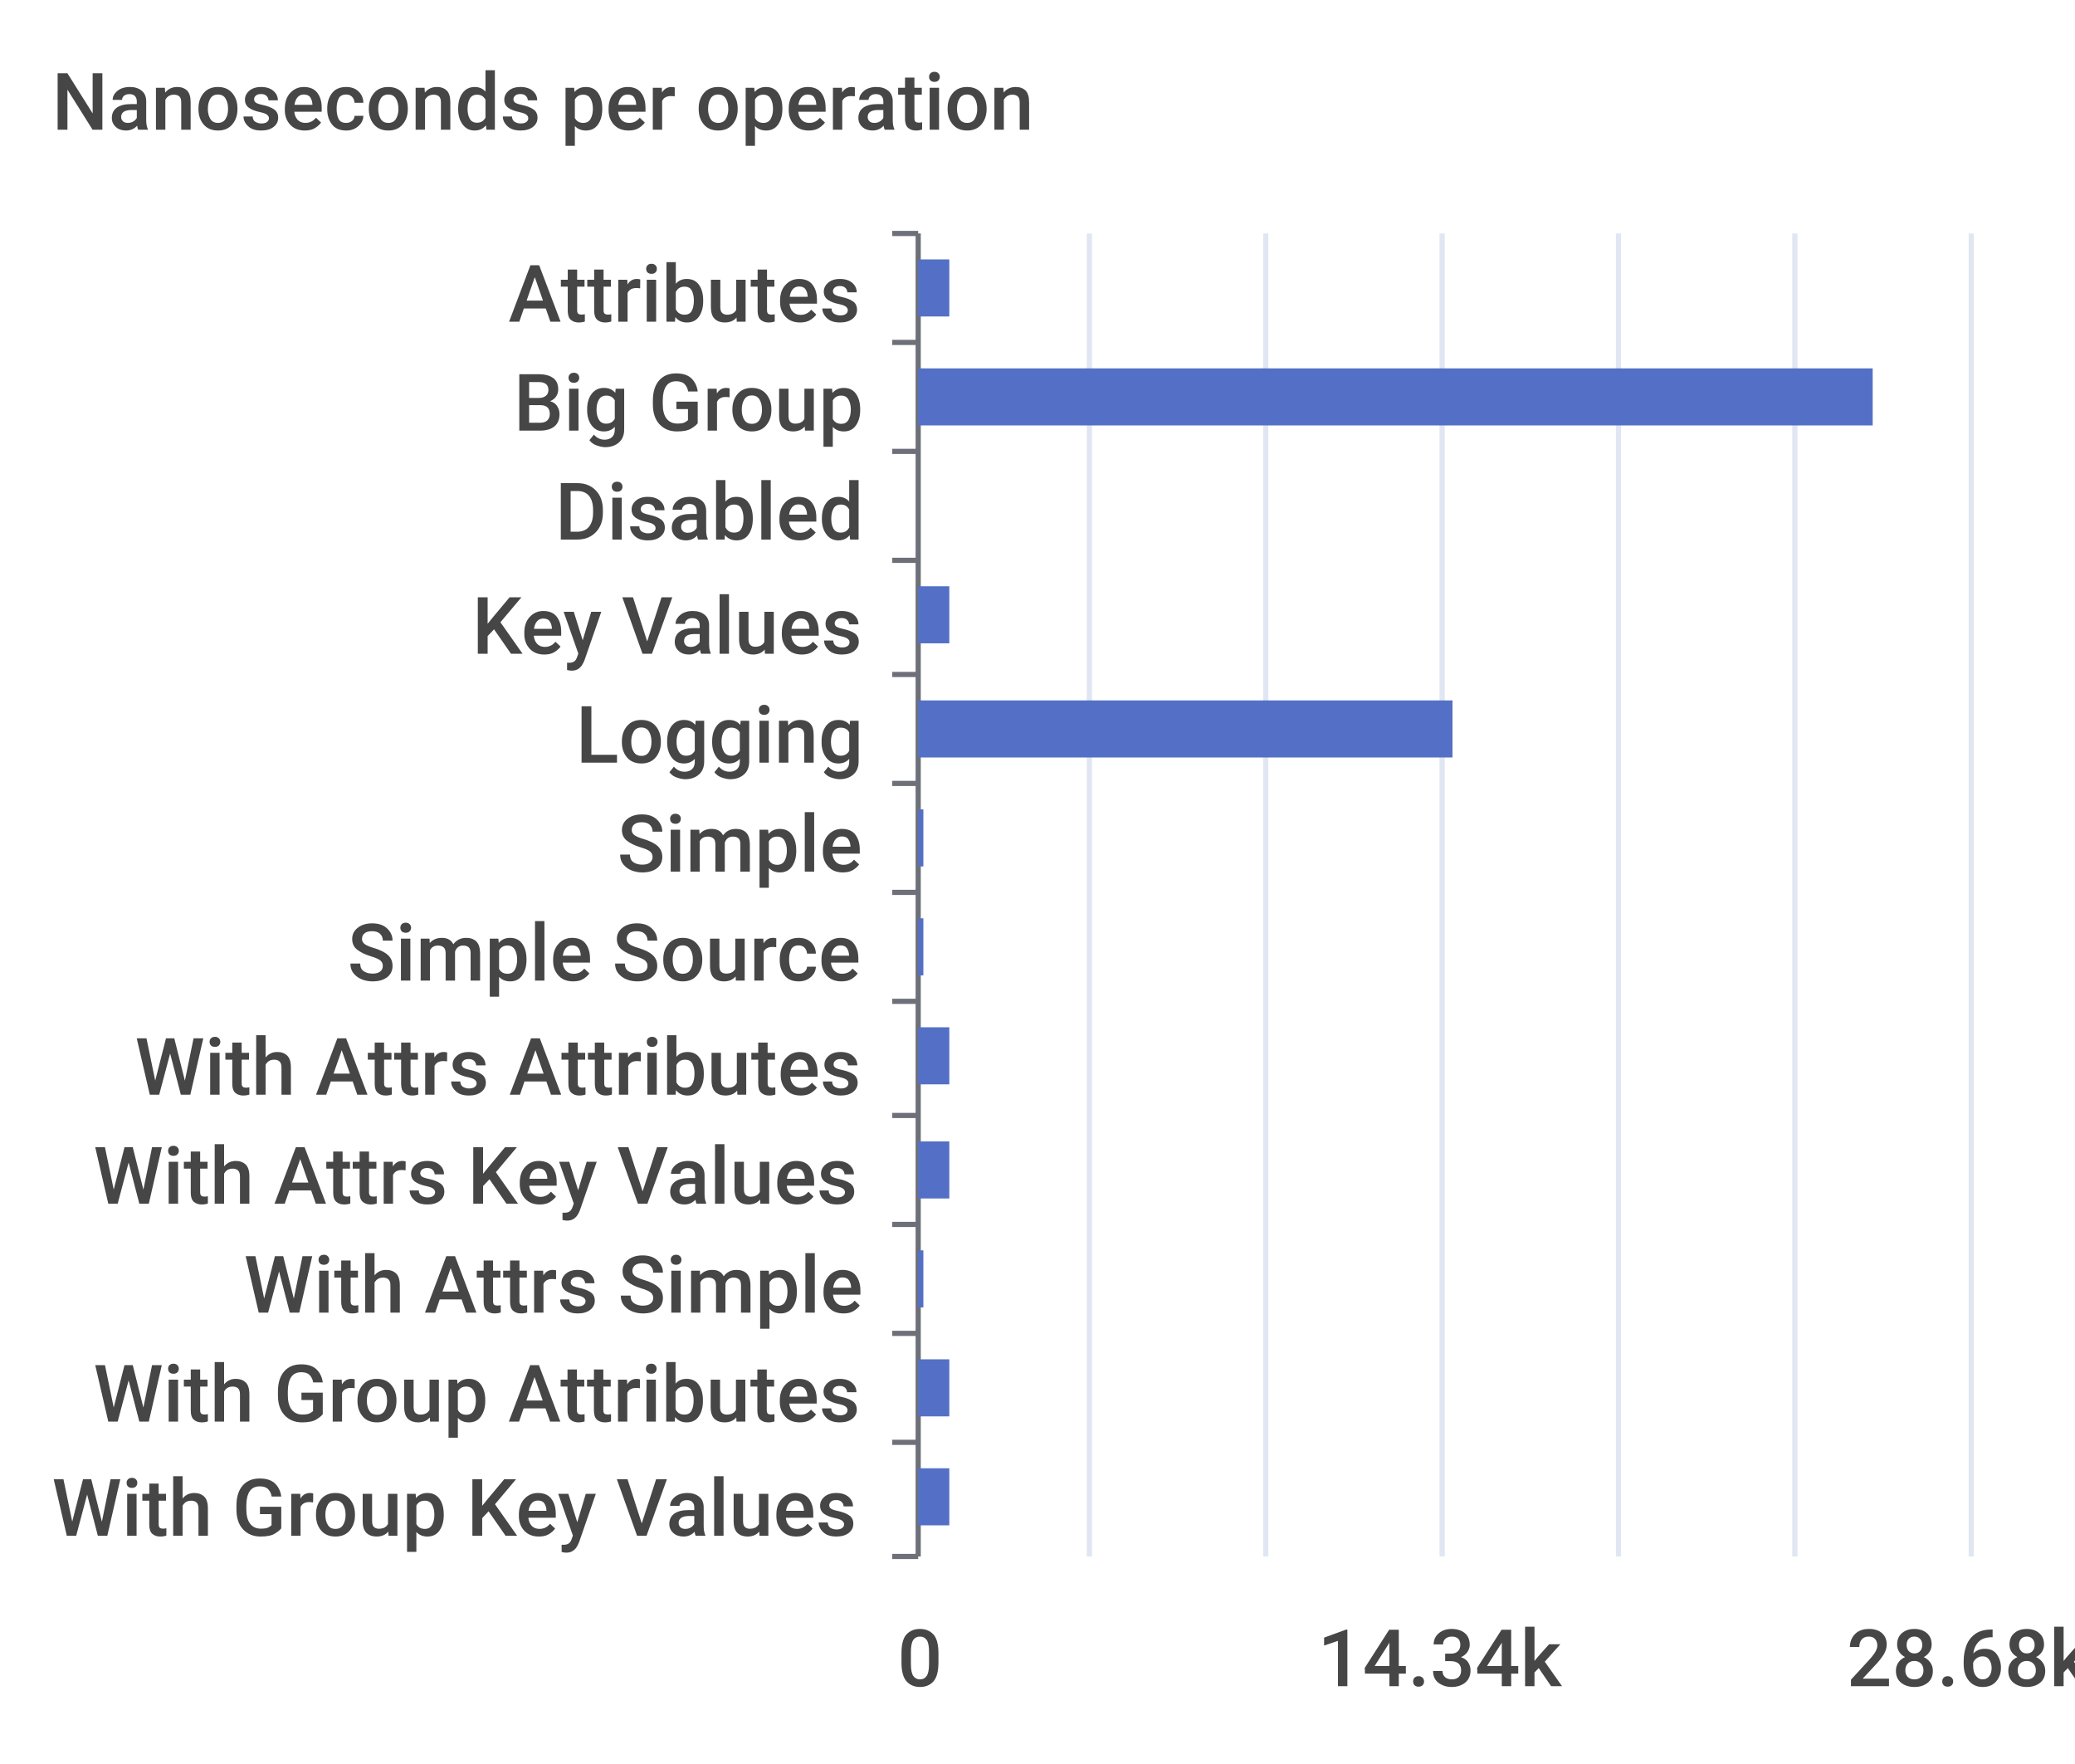
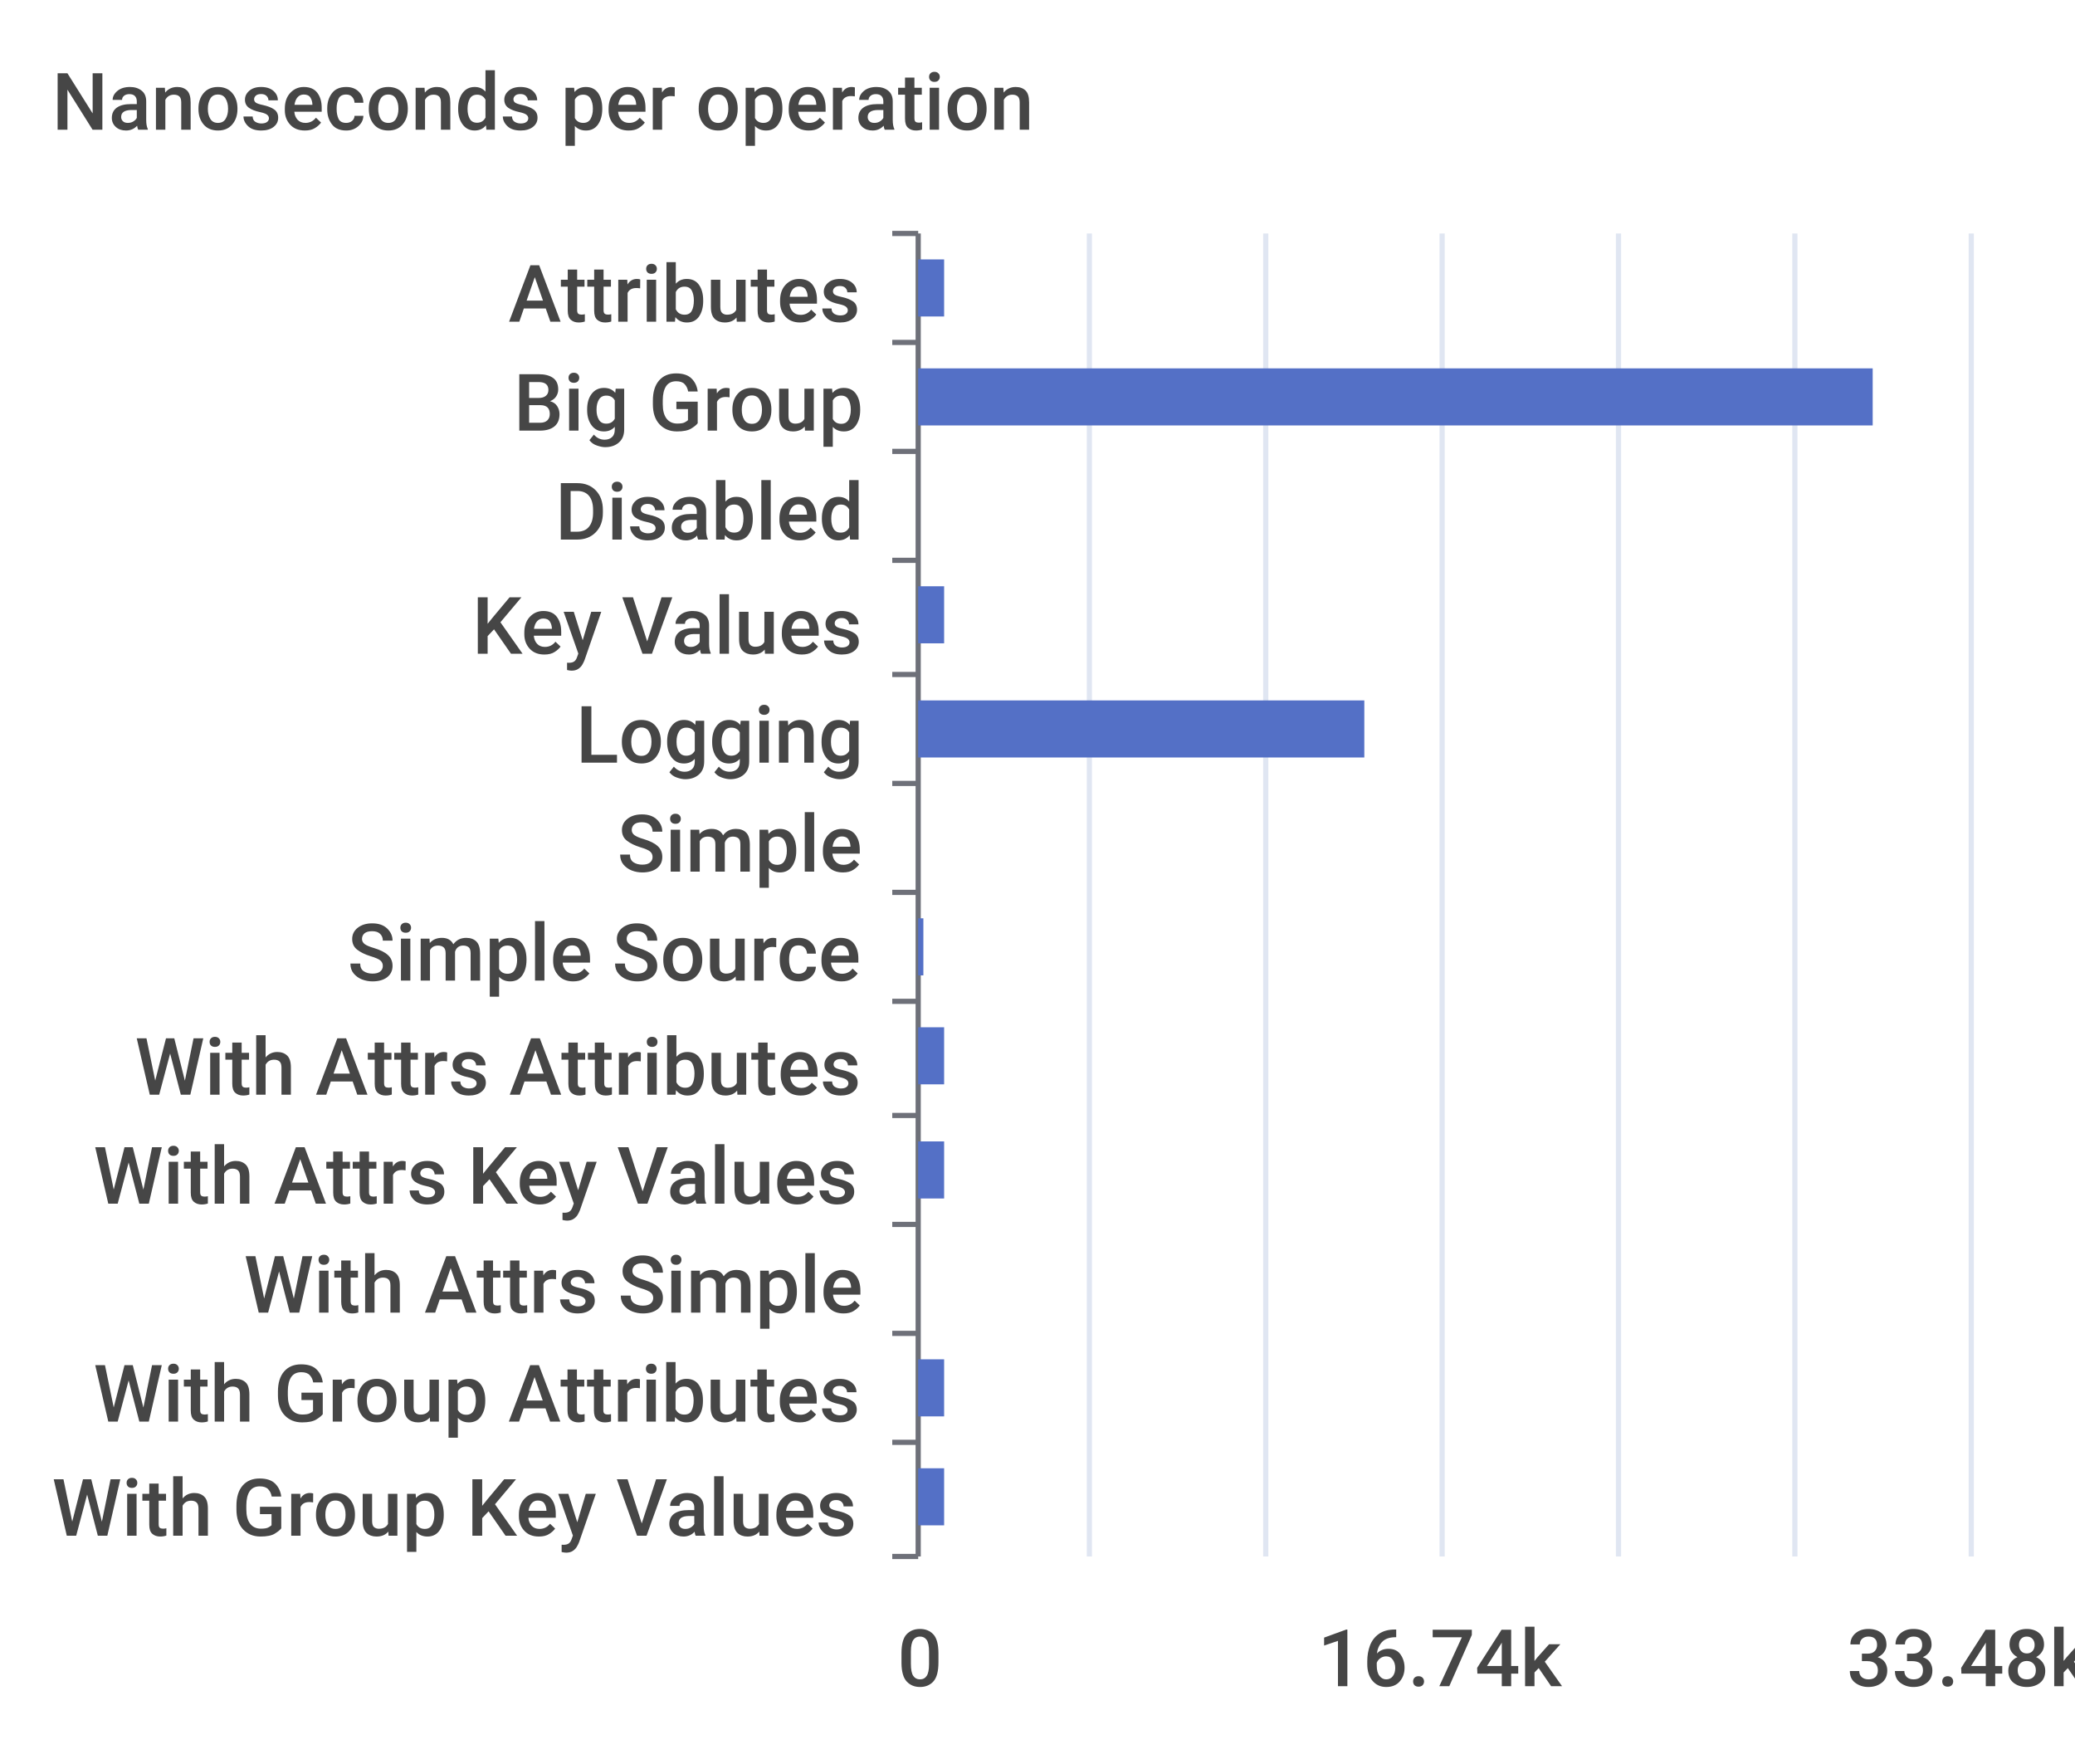
<svg xmlns="http://www.w3.org/2000/svg" width="400" height="340">\n<path d="M 0 0 L 400 0 L 400 340 L 0 340 L 0 0" style="stroke-width:0;stroke:none;fill:rgba(255,255,255,1.0)" />
  <text x="10" y="25" style="stroke-width:0;stroke:none;fill:rgba(70,70,70,1.0);font-size:15.3px;font-family:'Roboto Medium',sans-serif">Nanoseconds per operation</text>
  <path d="M 172 45 L 177 45" style="stroke-width:1;stroke:rgba(110,112,121,1.0);fill:none" />
  <path d="M 172 66 L 177 66" style="stroke-width:1;stroke:rgba(110,112,121,1.0);fill:none" />
  <path d="M 172 87 L 177 87" style="stroke-width:1;stroke:rgba(110,112,121,1.0);fill:none" />
  <path d="M 172 108 L 177 108" style="stroke-width:1;stroke:rgba(110,112,121,1.0);fill:none" />
  <path d="M 172 130 L 177 130" style="stroke-width:1;stroke:rgba(110,112,121,1.0);fill:none" />
  <path d="M 172 151 L 177 151" style="stroke-width:1;stroke:rgba(110,112,121,1.0);fill:none" />
  <path d="M 172 172 L 177 172" style="stroke-width:1;stroke:rgba(110,112,121,1.0);fill:none" />
  <path d="M 172 193 L 177 193" style="stroke-width:1;stroke:rgba(110,112,121,1.0);fill:none" />
  <path d="M 172 215 L 177 215" style="stroke-width:1;stroke:rgba(110,112,121,1.0);fill:none" />
  <path d="M 172 236 L 177 236" style="stroke-width:1;stroke:rgba(110,112,121,1.0);fill:none" />
  <path d="M 172 257 L 177 257" style="stroke-width:1;stroke:rgba(110,112,121,1.0);fill:none" />
  <path d="M 172 278 L 177 278" style="stroke-width:1;stroke:rgba(110,112,121,1.0);fill:none" />
  <path d="M 172 300 L 177 300" style="stroke-width:1;stroke:rgba(110,112,121,1.0);fill:none" />
  <path d="M 177 45 L 177 300" style="stroke-width:1;stroke:rgba(110,112,121,1.0);fill:none" />
  <text x="98" y="62" style="stroke-width:0;stroke:none;fill:rgba(70,70,70,1.0);font-size:15.3px;font-family:'Roboto Medium',sans-serif">Attributes</text>
  <text x="99" y="83" style="stroke-width:0;stroke:none;fill:rgba(70,70,70,1.0);font-size:15.3px;font-family:'Roboto Medium',sans-serif">Big Group</text>
  <text x="107" y="104" style="stroke-width:0;stroke:none;fill:rgba(70,70,70,1.0);font-size:15.3px;font-family:'Roboto Medium',sans-serif">Disabled</text>
  <text x="91" y="126" style="stroke-width:0;stroke:none;fill:rgba(70,70,70,1.0);font-size:15.3px;font-family:'Roboto Medium',sans-serif">Key Values</text>
  <text x="111" y="147" style="stroke-width:0;stroke:none;fill:rgba(70,70,70,1.0);font-size:15.3px;font-family:'Roboto Medium',sans-serif">Logging</text>
  <text x="119" y="168" style="stroke-width:0;stroke:none;fill:rgba(70,70,70,1.0);font-size:15.3px;font-family:'Roboto Medium',sans-serif">Simple</text>
  <text x="67" y="189" style="stroke-width:0;stroke:none;fill:rgba(70,70,70,1.0);font-size:15.3px;font-family:'Roboto Medium',sans-serif">Simple Source</text>
  <text x="26" y="211" style="stroke-width:0;stroke:none;fill:rgba(70,70,70,1.0);font-size:15.3px;font-family:'Roboto Medium',sans-serif">With Attrs Attributes</text>
  <text x="18" y="232" style="stroke-width:0;stroke:none;fill:rgba(70,70,70,1.0);font-size:15.3px;font-family:'Roboto Medium',sans-serif">With Attrs Key Values</text>
  <text x="47" y="253" style="stroke-width:0;stroke:none;fill:rgba(70,70,70,1.0);font-size:15.3px;font-family:'Roboto Medium',sans-serif">With Attrs Simple</text>
  <text x="18" y="274" style="stroke-width:0;stroke:none;fill:rgba(70,70,70,1.0);font-size:15.3px;font-family:'Roboto Medium',sans-serif">With Group Attributes</text>
  <text x="10" y="296" style="stroke-width:0;stroke:none;fill:rgba(70,70,70,1.0);font-size:15.3px;font-family:'Roboto Medium',sans-serif">With Group Key Values</text>
  <text x="173" y="325" style="stroke-width:0;stroke:none;fill:rgba(70,70,70,1.0);font-size:15.3px;font-family:'Roboto Medium',sans-serif">0</text>
-   <text x="254" y="325" style="stroke-width:0;stroke:none;fill:rgba(70,70,70,1.0);font-size:15.3px;font-family:'Roboto Medium',sans-serif">14.34k</text>
-   <text x="356" y="325" style="stroke-width:0;stroke:none;fill:rgba(70,70,70,1.0);font-size:15.3px;font-family:'Roboto Medium',sans-serif">28.68k</text>
+   <text x="254" y="325" style="stroke-width:0;stroke:none;fill:rgba(70,70,70,1.0);font-size:15.3px;font-family:'Roboto Medium',sans-serif">16.74k</text>
+   <text x="356" y="325" style="stroke-width:0;stroke:none;fill:rgba(70,70,70,1.0);font-size:15.3px;font-family:'Roboto Medium',sans-serif">33.48k</text>
  <path d="M 210 45 L 210 300" style="stroke-width:1;stroke:rgba(224,230,242,1.0);fill:none" />
  <path d="M 244 45 L 244 300" style="stroke-width:1;stroke:rgba(224,230,242,1.0);fill:none" />
  <path d="M 278 45 L 278 300" style="stroke-width:1;stroke:rgba(224,230,242,1.0);fill:none" />
  <path d="M 312 45 L 312 300" style="stroke-width:1;stroke:rgba(224,230,242,1.0);fill:none" />
  <path d="M 346 45 L 346 300" style="stroke-width:1;stroke:rgba(224,230,242,1.0);fill:none" />
  <path d="M 380 45 L 380 300" style="stroke-width:1;stroke:rgba(224,230,242,1.0);fill:none" />
-   <path d="M 177 283 L 183 283 L 183 294 L 177 294 L 177 283" style="stroke-width:0;stroke:none;fill:rgba(84,112,198,1.0)" />
-   <path d="M 177 262 L 183 262 L 183 273 L 177 273 L 177 262" style="stroke-width:0;stroke:none;fill:rgba(84,112,198,1.0)" />
-   <path d="M 177 241 L 178 241 L 178 252 L 177 252 L 177 241" style="stroke-width:0;stroke:none;fill:rgba(84,112,198,1.0)" />
-   <path d="M 177 220 L 183 220 L 183 231 L 177 231 L 177 220" style="stroke-width:0;stroke:none;fill:rgba(84,112,198,1.0)" />
-   <path d="M 177 198 L 183 198 L 183 209 L 177 209 L 177 198" style="stroke-width:0;stroke:none;fill:rgba(84,112,198,1.0)" />
+   <path d="M 177 283 L 182 283 L 182 294 L 177 294 L 177 283" style="stroke-width:0;stroke:none;fill:rgba(84,112,198,1.0)" />
+   <path d="M 177 262 L 182 262 L 182 273 L 177 273 L 177 262" style="stroke-width:0;stroke:none;fill:rgba(84,112,198,1.0)" />
+   <path d="M 177 241 L 177 241 L 177 252 L 177 252 L 177 241" style="stroke-width:0;stroke:none;fill:rgba(84,112,198,1.0)" />
+   <path d="M 177 220 L 182 220 L 182 231 L 177 231 L 177 220" style="stroke-width:0;stroke:none;fill:rgba(84,112,198,1.0)" />
+   <path d="M 177 198 L 182 198 L 182 209 L 177 209 L 177 198" style="stroke-width:0;stroke:none;fill:rgba(84,112,198,1.0)" />
  <path d="M 177 177 L 178 177 L 178 188 L 177 188 L 177 177" style="stroke-width:0;stroke:none;fill:rgba(84,112,198,1.0)" />
-   <path d="M 177 156 L 178 156 L 178 167 L 177 167 L 177 156" style="stroke-width:0;stroke:none;fill:rgba(84,112,198,1.0)" />
-   <path d="M 177 135 L 280 135 L 280 146 L 177 146 L 177 135" style="stroke-width:0;stroke:none;fill:rgba(84,112,198,1.0)" />
-   <path d="M 177 113 L 183 113 L 183 124 L 177 124 L 177 113" style="stroke-width:0;stroke:none;fill:rgba(84,112,198,1.0)" />
+   <path d="M 177 156 L 177 156 L 177 167 L 177 167 L 177 156" style="stroke-width:0;stroke:none;fill:rgba(84,112,198,1.0)" />
+   <path d="M 177 135 L 263 135 L 263 146 L 177 146 L 177 135" style="stroke-width:0;stroke:none;fill:rgba(84,112,198,1.0)" />
+   <path d="M 177 113 L 182 113 L 182 124 L 177 124 L 177 113" style="stroke-width:0;stroke:none;fill:rgba(84,112,198,1.0)" />
  <path d="M 177 92 L 177 92 L 177 103 L 177 103 L 177 92" style="stroke-width:0;stroke:none;fill:rgba(84,112,198,1.0)" />
  <path d="M 177 71 L 361 71 L 361 82 L 177 82 L 177 71" style="stroke-width:0;stroke:none;fill:rgba(84,112,198,1.0)" />
-   <path d="M 177 50 L 183 50 L 183 61 L 177 61 L 177 50" style="stroke-width:0;stroke:none;fill:rgba(84,112,198,1.0)" />
+   <path d="M 177 50 L 182 50 L 182 61 L 177 61 L 177 50" style="stroke-width:0;stroke:none;fill:rgba(84,112,198,1.0)" />
</svg>
